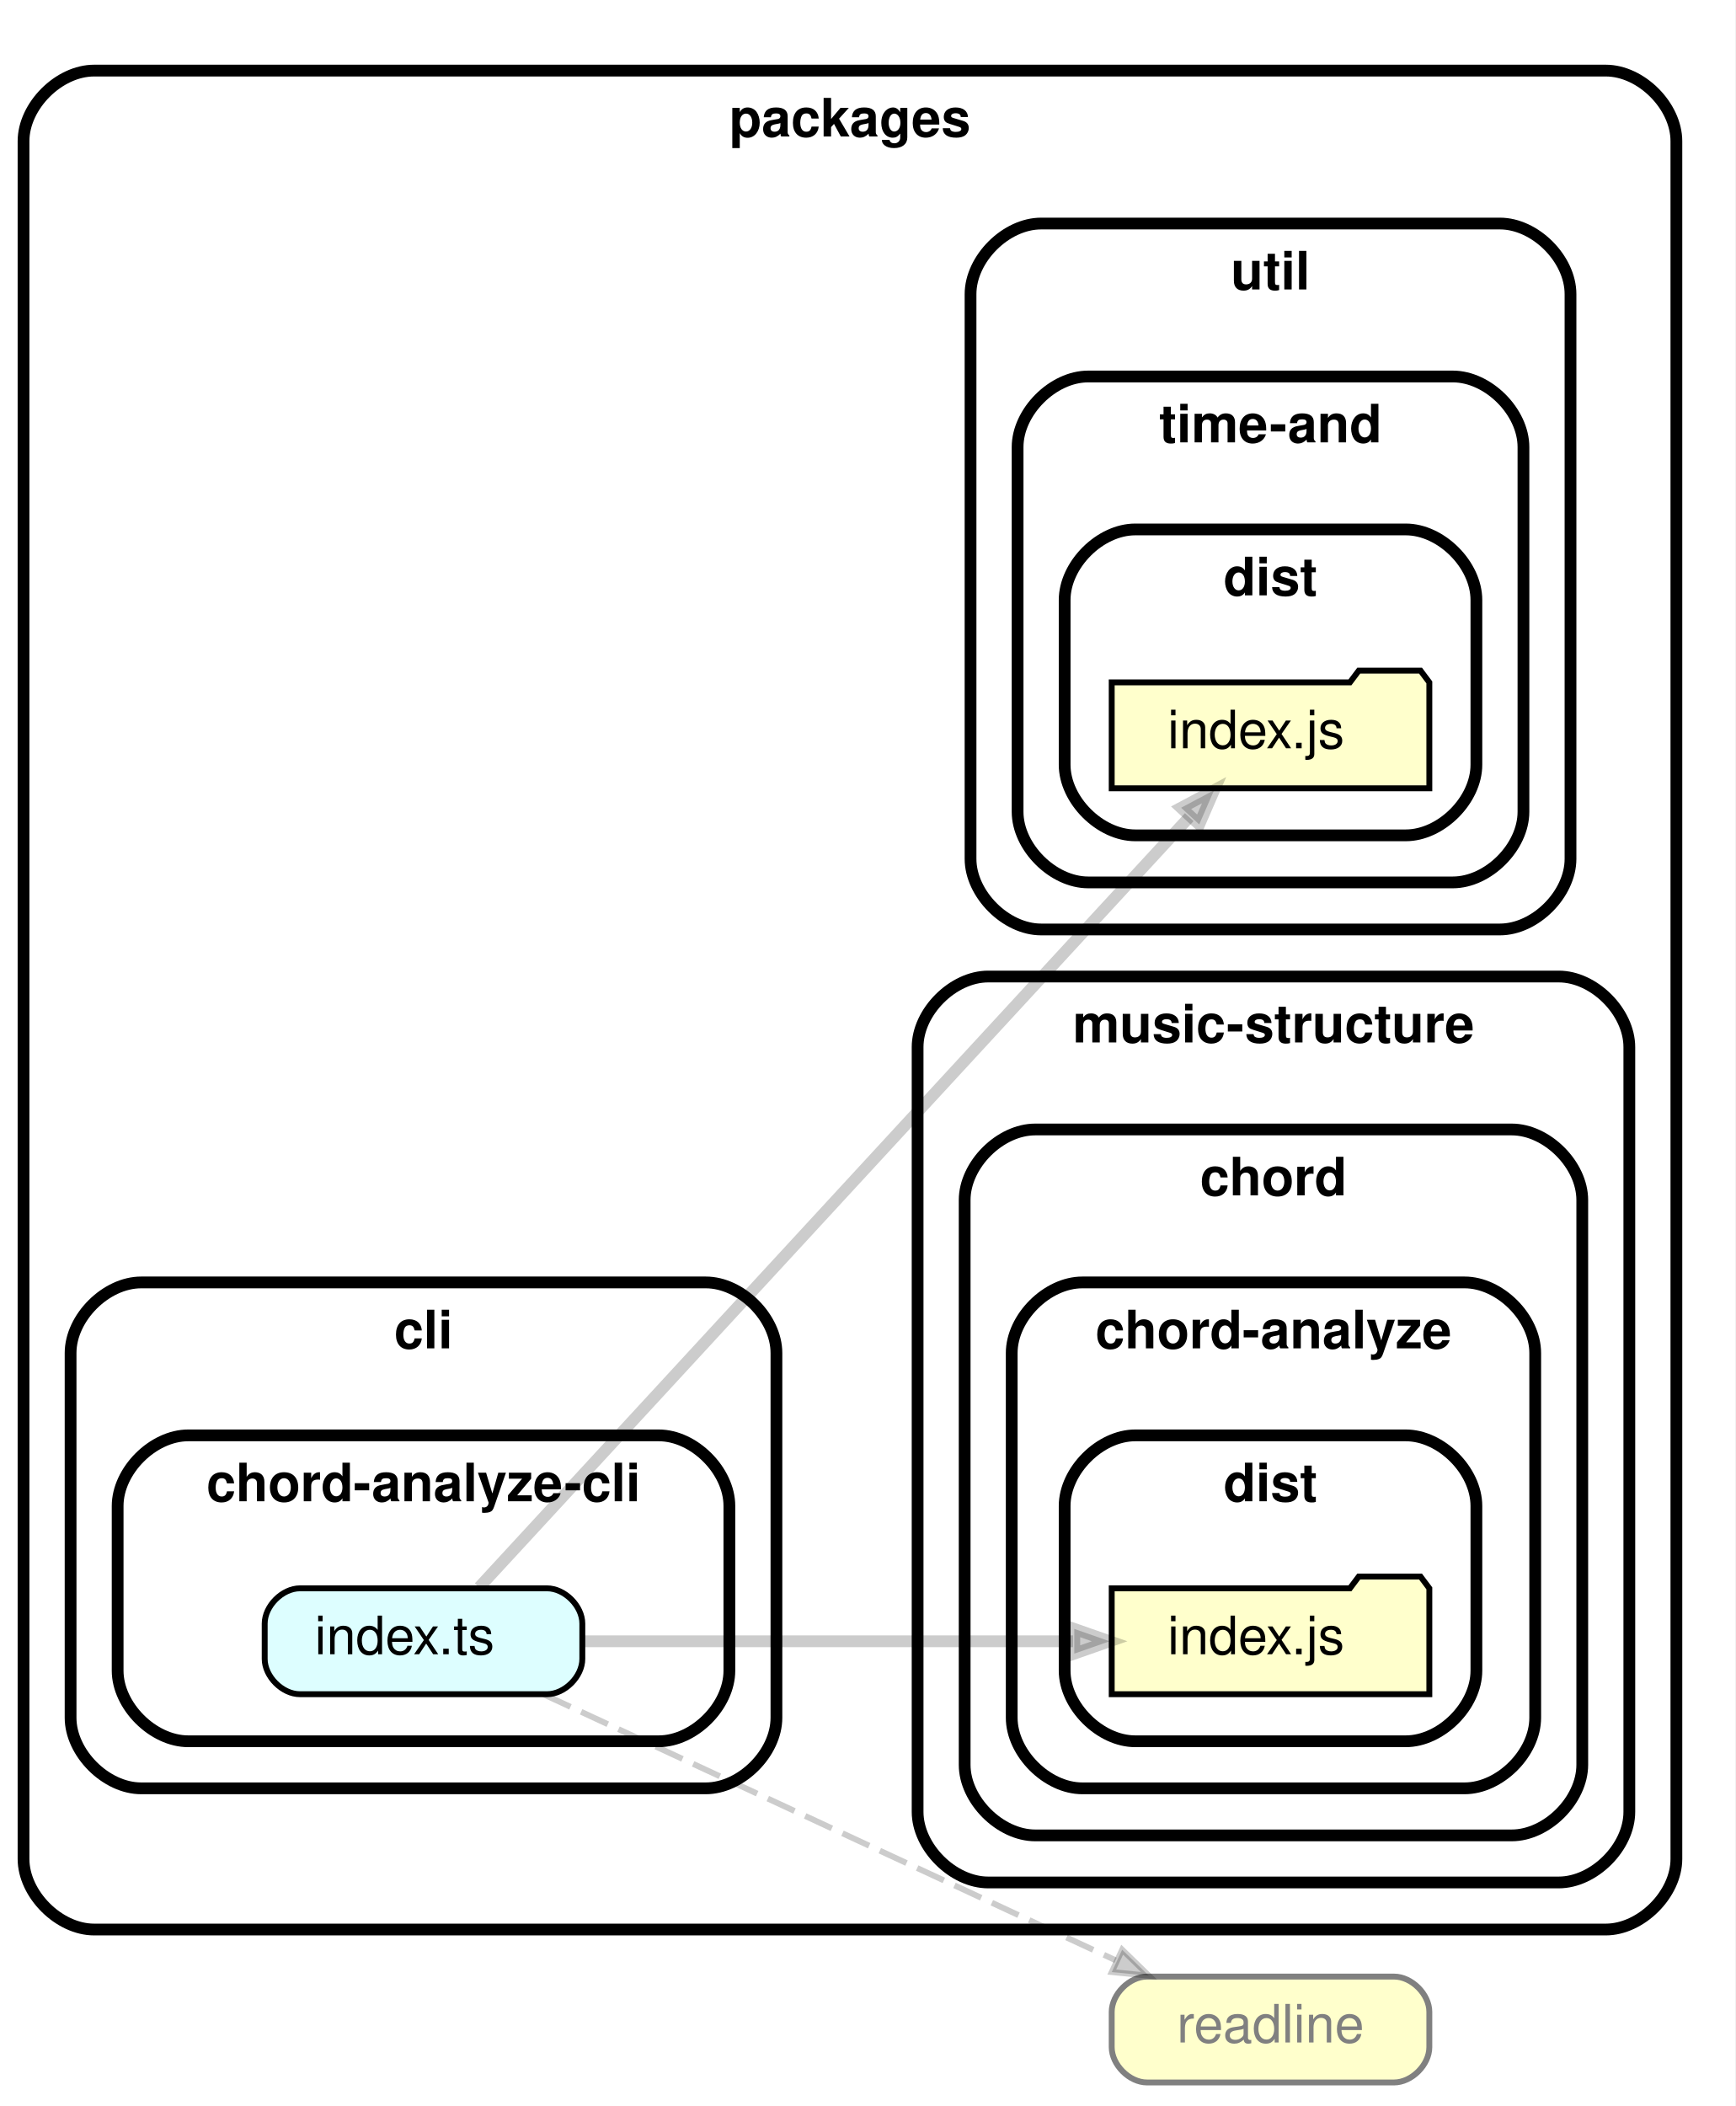
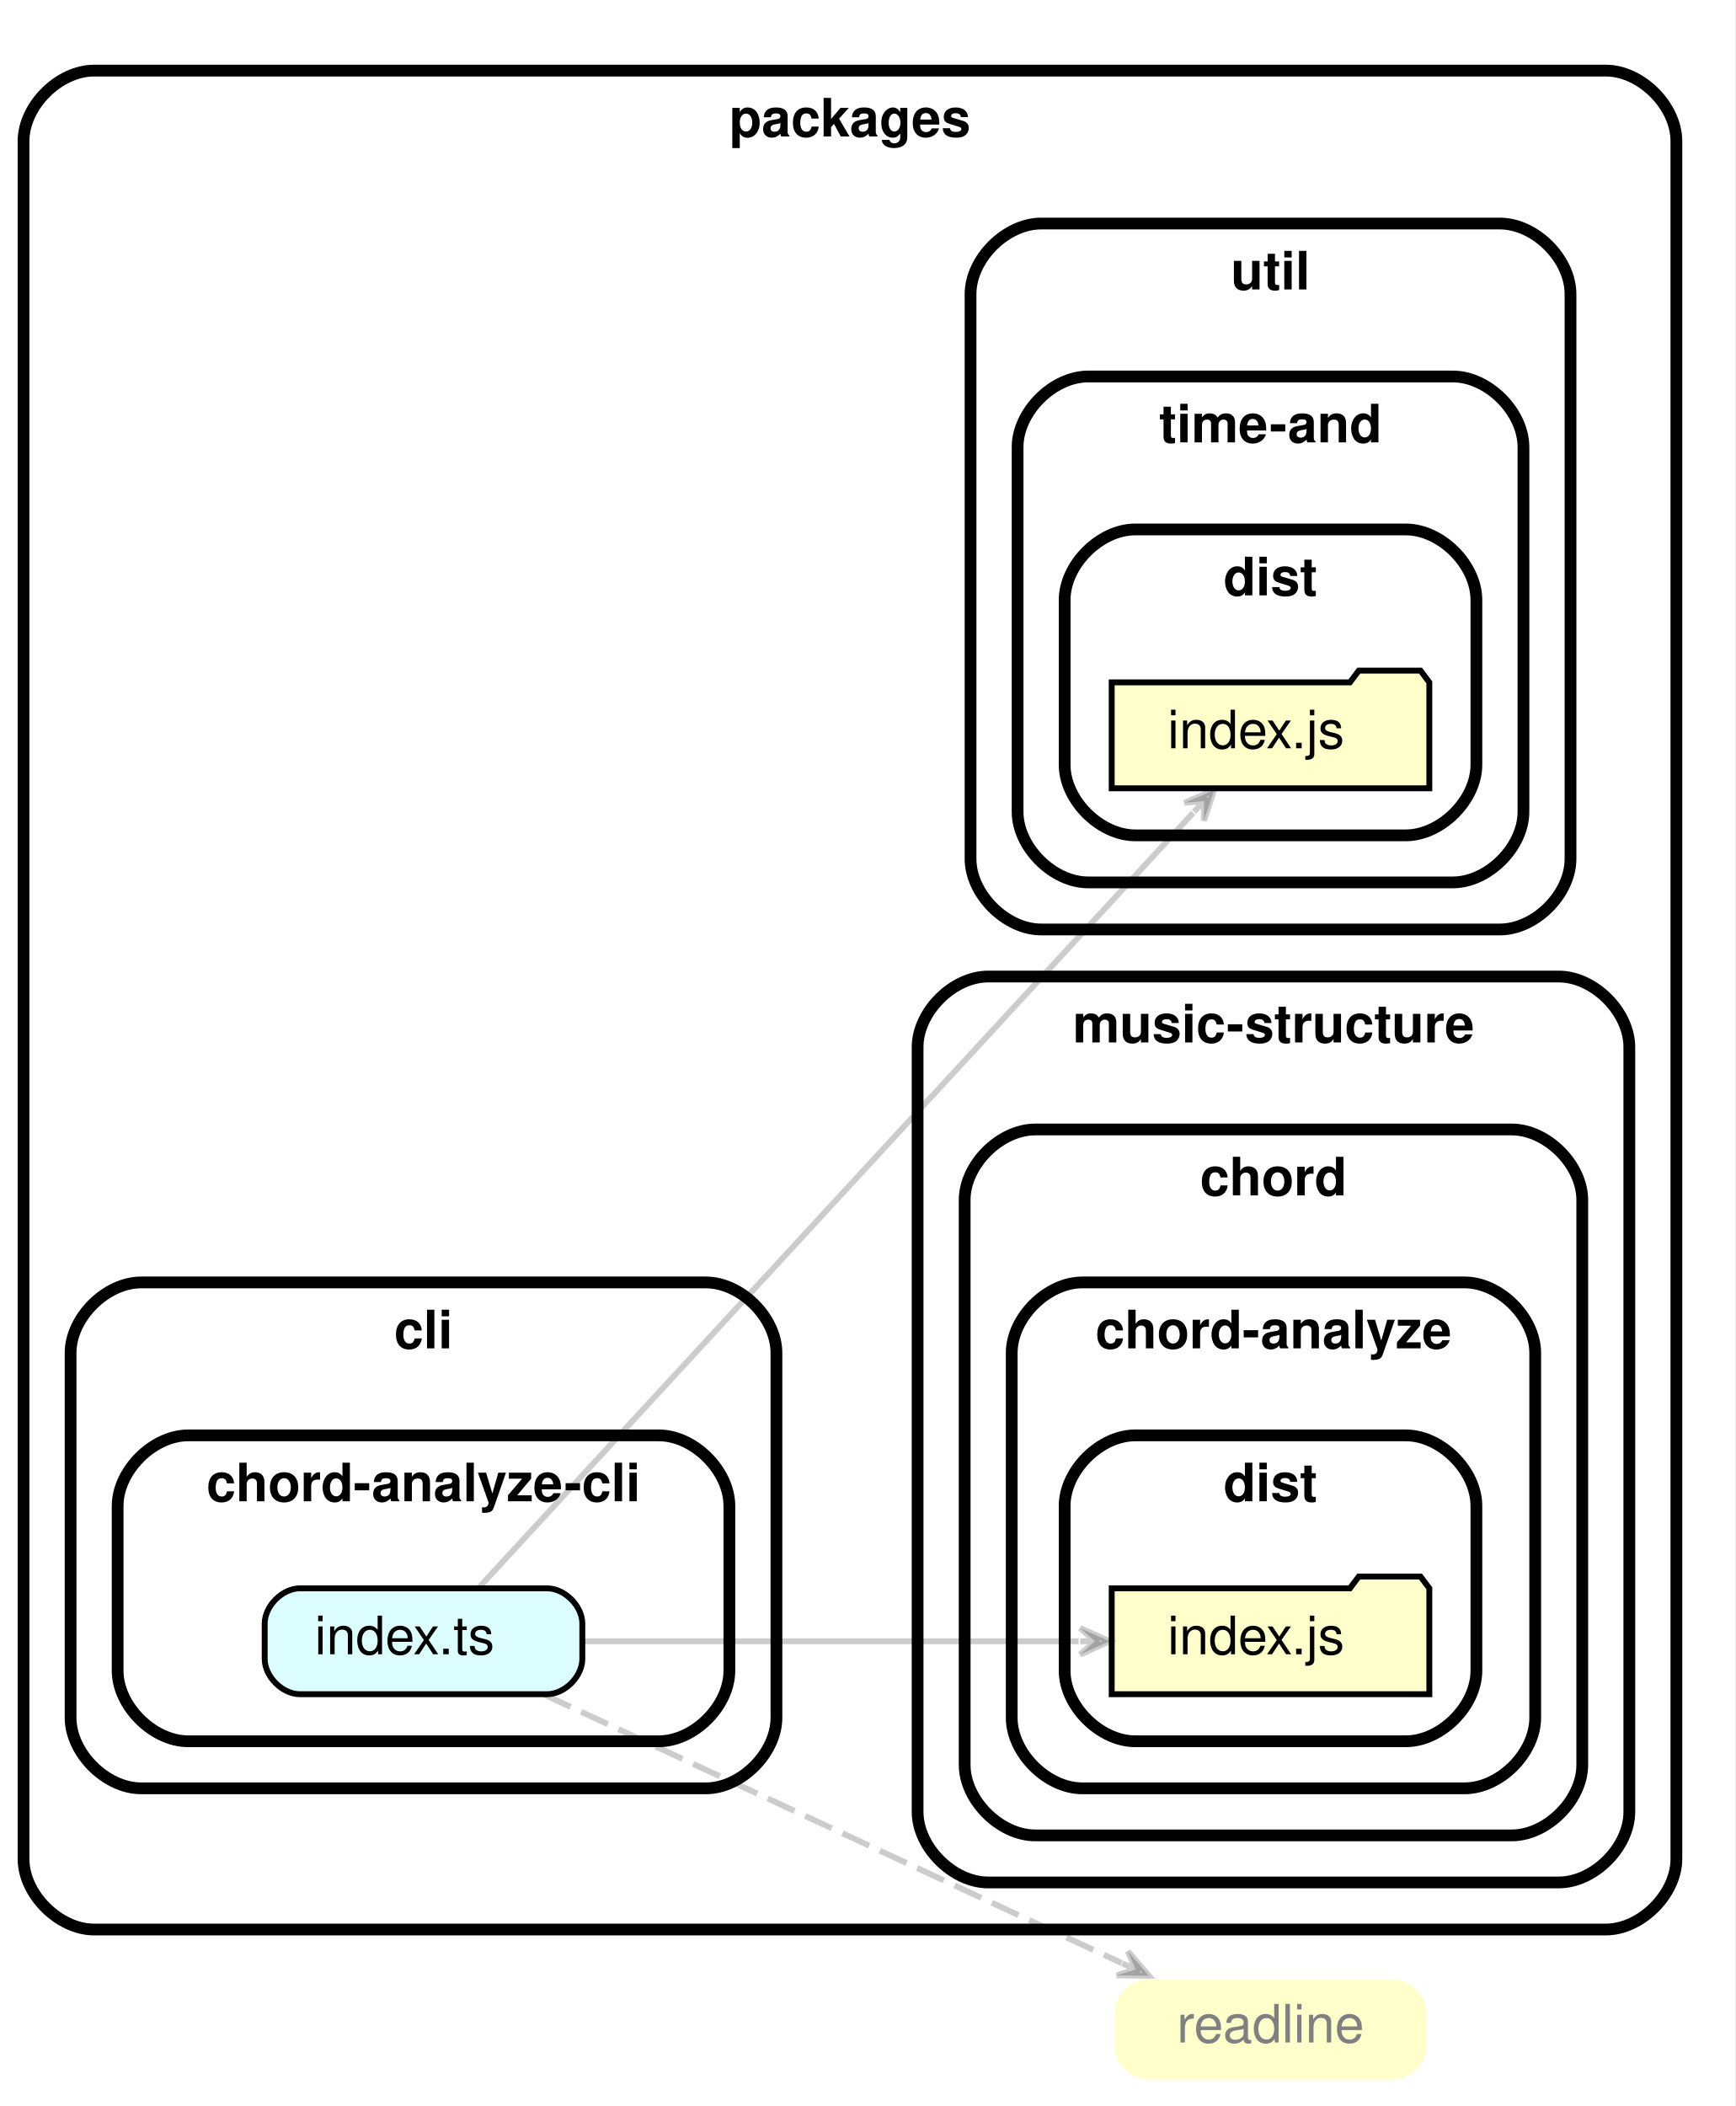
<svg xmlns="http://www.w3.org/2000/svg" xmlns:xlink="http://www.w3.org/1999/xlink" width="295pt" height="358pt" viewBox="0.00 0.00 295.00 358.00">
  <g id="graph0" class="graph" transform="scale(1 1) rotate(0) translate(4 354)">
    <polygon fill="white" stroke="transparent" points="-4,4 -4,-354 291,-354 291,4 -4,4" />
    <g id="clust1" class="cluster">
      <path fill="#ffffff" stroke="black" stroke-width="2" d="M12,-26C12,-26 269,-26 269,-26 275,-26 281,-32 281,-38 281,-38 281,-330 281,-330 281,-336 275,-342 269,-342 269,-342 12,-342 12,-342 6,-342 0,-336 0,-330 0,-330 0,-38 0,-38 0,-32 6,-26 12,-26" />
      <text text-anchor="middle" x="140.5" y="-330.8" font-family="Helvetica,sans-Serif" font-weight="bold" font-size="9.00">packages</text>
    </g>
    <g id="clust2" class="cluster">
      <path fill="#ffffff" stroke="black" stroke-width="2" d="M20,-50C20,-50 116,-50 116,-50 122,-50 128,-56 128,-62 128,-62 128,-124 128,-124 128,-130 122,-136 116,-136 116,-136 20,-136 20,-136 14,-136 8,-130 8,-124 8,-124 8,-62 8,-62 8,-56 14,-50 20,-50" />
      <text text-anchor="middle" x="68" y="-124.8" font-family="Helvetica,sans-Serif" font-weight="bold" font-size="9.00">cli</text>
    </g>
    <g id="clust3" class="cluster">
      <path fill="#ffffff" stroke="black" stroke-width="2" d="M28,-58C28,-58 108,-58 108,-58 114,-58 120,-64 120,-70 120,-70 120,-98 120,-98 120,-104 114,-110 108,-110 108,-110 28,-110 28,-110 22,-110 16,-104 16,-98 16,-98 16,-70 16,-70 16,-64 22,-58 28,-58" />
      <text text-anchor="middle" x="68" y="-98.8" font-family="Helvetica,sans-Serif" font-weight="bold" font-size="9.00">chord-analyze-cli</text>
    </g>
    <g id="clust4" class="cluster">
      <path fill="#ffffff" stroke="black" stroke-width="2" d="M164,-34C164,-34 261,-34 261,-34 267,-34 273,-40 273,-46 273,-46 273,-176 273,-176 273,-182 267,-188 261,-188 261,-188 164,-188 164,-188 158,-188 152,-182 152,-176 152,-176 152,-46 152,-46 152,-40 158,-34 164,-34" />
      <text text-anchor="middle" x="212.5" y="-176.8" font-family="Helvetica,sans-Serif" font-weight="bold" font-size="9.00">music-structure</text>
    </g>
    <g id="clust5" class="cluster">
      <path fill="#ffffff" stroke="black" stroke-width="2" d="M172,-42C172,-42 253,-42 253,-42 259,-42 265,-48 265,-54 265,-54 265,-150 265,-150 265,-156 259,-162 253,-162 253,-162 172,-162 172,-162 166,-162 160,-156 160,-150 160,-150 160,-54 160,-54 160,-48 166,-42 172,-42" />
      <text text-anchor="middle" x="212.5" y="-150.8" font-family="Helvetica,sans-Serif" font-weight="bold" font-size="9.00">chord</text>
    </g>
    <g id="clust6" class="cluster">
      <path fill="#ffffff" stroke="black" stroke-width="2" d="M180,-50C180,-50 245,-50 245,-50 251,-50 257,-56 257,-62 257,-62 257,-124 257,-124 257,-130 251,-136 245,-136 245,-136 180,-136 180,-136 174,-136 168,-130 168,-124 168,-124 168,-62 168,-62 168,-56 174,-50 180,-50" />
      <text text-anchor="middle" x="212.5" y="-124.8" font-family="Helvetica,sans-Serif" font-weight="bold" font-size="9.00">chord-analyze</text>
    </g>
    <g id="clust7" class="cluster">
      <path fill="#ffffff" stroke="black" stroke-width="2" d="M189,-58C189,-58 235,-58 235,-58 241,-58 247,-64 247,-70 247,-70 247,-98 247,-98 247,-104 241,-110 235,-110 235,-110 189,-110 189,-110 183,-110 177,-104 177,-98 177,-98 177,-70 177,-70 177,-64 183,-58 189,-58" />
      <text text-anchor="middle" x="212" y="-98.8" font-family="Helvetica,sans-Serif" font-weight="bold" font-size="9.00">dist</text>
    </g>
    <g id="clust8" class="cluster">
      <path fill="#ffffff" stroke="black" stroke-width="2" d="M173,-196C173,-196 251,-196 251,-196 257,-196 263,-202 263,-208 263,-208 263,-304 263,-304 263,-310 257,-316 251,-316 251,-316 173,-316 173,-316 167,-316 161,-310 161,-304 161,-304 161,-208 161,-208 161,-202 167,-196 173,-196" />
      <text text-anchor="middle" x="212" y="-304.8" font-family="Helvetica,sans-Serif" font-weight="bold" font-size="9.00">util</text>
    </g>
    <g id="clust9" class="cluster">
      <path fill="#ffffff" stroke="black" stroke-width="2" d="M181,-204C181,-204 243,-204 243,-204 249,-204 255,-210 255,-216 255,-216 255,-278 255,-278 255,-284 249,-290 243,-290 243,-290 181,-290 181,-290 175,-290 169,-284 169,-278 169,-278 169,-216 169,-216 169,-210 175,-204 181,-204" />
      <text text-anchor="middle" x="212" y="-278.8" font-family="Helvetica,sans-Serif" font-weight="bold" font-size="9.00">time-and</text>
    </g>
    <g id="clust10" class="cluster">
      <path fill="#ffffff" stroke="black" stroke-width="2" d="M189,-212C189,-212 235,-212 235,-212 241,-212 247,-218 247,-224 247,-224 247,-252 247,-252 247,-258 241,-264 235,-264 235,-264 189,-264 189,-264 183,-264 177,-258 177,-252 177,-252 177,-224 177,-224 177,-218 183,-212 189,-212" />
      <text text-anchor="middle" x="212" y="-252.8" font-family="Helvetica,sans-Serif" font-weight="bold" font-size="9.00">dist</text>
    </g>
    <g id="node1" class="node">
      <g id="a_node1">
        <a xlink:href="packages/cli/chord-analyze-cli/index.ts" xlink:title="index.ts">
          <path fill="#ddfeff" stroke="black" d="M89,-84C89,-84 47,-84 47,-84 44,-84 41,-81 41,-78 41,-78 41,-72 41,-72 41,-69 44,-66 47,-66 47,-66 89,-66 89,-66 92,-66 95,-69 95,-72 95,-72 95,-78 95,-78 95,-81 92,-84 89,-84" />
          <text text-anchor="start" x="49.5" y="-72.8" font-family="Helvetica,sans-Serif" font-size="9.00">index.ts</text>
        </a>
      </g>
    </g>
    <g id="node2" class="node">
      <g id="a_node2">
        <a xlink:href="packages/music-structure/chord/chord-analyze/dist/index.js" xlink:title="index.js">
          <polygon fill="#ffffcc" stroke="black" points="239,-84 237.5,-86 227,-86 225.5,-84 185,-84 185,-66 239,-66 239,-84" />
          <text text-anchor="start" x="194.5" y="-72.8" font-family="Helvetica,sans-Serif" font-size="9.00">index.js</text>
        </a>
      </g>
    </g>
    <g id="edge1" class="edge">
-       <path fill="none" stroke="#000000" stroke-width="2" stroke-opacity="0.2" d="M95.04,-75C118.52,-75 153.12,-75 178.42,-75" />
-       <polygon fill="#000000" fill-opacity="0.2" stroke="#000000" stroke-width="2" stroke-opacity="0.2" points="178.64,-77.1 184.64,-75 178.64,-72.9 178.64,-77.1" />
+       <path fill="none" stroke="#000000" stroke-opacity="0.2" d="M95.04,-75C118.82,-75 154.01,-75 179.38,-75" />
+       <polygon fill="#000000" fill-opacity="0.2" stroke="#000000" stroke-opacity="0.2" points="184.64,-75 179.64,-77.25 182.14,-75 179.64,-75 179.64,-75 179.64,-75 182.14,-75 179.64,-72.75 184.64,-75 184.64,-75" />
    </g>
    <g id="node3" class="node">
      <g id="a_node3">
        <a xlink:href="packages/util/time-and/dist/index.js" xlink:title="index.js">
          <polygon fill="#ffffcc" stroke="black" points="239,-238 237.5,-240 227,-240 225.5,-238 185,-238 185,-220 239,-220 239,-238" />
          <text text-anchor="start" x="194.5" y="-226.8" font-family="Helvetica,sans-Serif" font-size="9.00">index.js</text>
        </a>
      </g>
    </g>
    <g id="edge2" class="edge">
-       <path fill="none" stroke="#000000" stroke-width="2" stroke-opacity="0.2" d="M77.46,-84.17C101.37,-110.11 169.61,-184.11 198.18,-215.09" />
-       <polygon fill="#000000" fill-opacity="0.2" stroke="#000000" stroke-width="2" stroke-opacity="0.2" points="196.8,-216.69 202.41,-219.68 199.88,-213.85 196.8,-216.69" />
+       <path fill="none" stroke="#000000" stroke-opacity="0.2" d="M77.46,-84.17C101.57,-110.32 170.73,-185.33 198.87,-215.85" />
+       <polygon fill="#000000" fill-opacity="0.2" stroke="#000000" stroke-opacity="0.2" points="202.41,-219.68 197.36,-217.53 200.71,-217.84 199.02,-216.01 199.02,-216.01 199.02,-216.01 200.71,-217.84 200.67,-214.48 202.41,-219.68 202.41,-219.68" />
    </g>
    <g id="node4" class="node">
      <g id="a_node4">
        <a xlink:href="https://nodejs.org/api/readline.html" xlink:title="readline">
-           <path fill="#ffffcc" stroke="grey" d="M233,-18C233,-18 191,-18 191,-18 188,-18 185,-15 185,-12 185,-12 185,-6 185,-6 185,-3 188,0 191,0 191,0 233,0 233,0 236,0 239,-3 239,-6 239,-6 239,-12 239,-12 239,-15 236,-18 233,-18" />
+           <path fill="#ffffcc" stroke="white" d="M233,-18C233,-18 191,-18 191,-18 188,-18 185,-15 185,-12 185,-12 185,-6 185,-6 185,-3 188,0 191,0 191,0 233,0 233,0 236,0 239,-3 239,-6 239,-6 239,-12 239,-12 239,-15 236,-18 233,-18" />
          <text text-anchor="middle" x="212" y="-6.8" font-family="Helvetica,sans-Serif" font-size="9.00" fill="grey">readline</text>
        </a>
      </g>
    </g>
    <g id="edge3" class="edge">
-       <path fill="none" stroke="#000000" stroke-dasharray="5,2" stroke-opacity="0.2" d="M88.45,-65.96C113.69,-54.23 157.8,-33.73 185.65,-20.78" />
-       <polygon fill="#000000" fill-opacity="0.2" stroke="#000000" stroke-opacity="0.2" points="186.78,-22.57 191.33,-18.14 185.01,-18.77 186.78,-22.57" />
+       <path fill="none" stroke="#000000" stroke-dasharray="5,2" stroke-opacity="0.2" d="M88.45,-65.96C114.01,-54.08 158.91,-33.21 186.69,-20.3" />
+       <polygon fill="#000000" fill-opacity="0.2" stroke="#000000" stroke-opacity="0.2" points="191.33,-18.14 187.75,-22.29 189.07,-19.2 186.8,-20.25 186.8,-20.25 186.8,-20.25 189.07,-19.2 185.85,-18.21 191.33,-18.14 191.33,-18.14" />
    </g>
  </g>
</svg>
